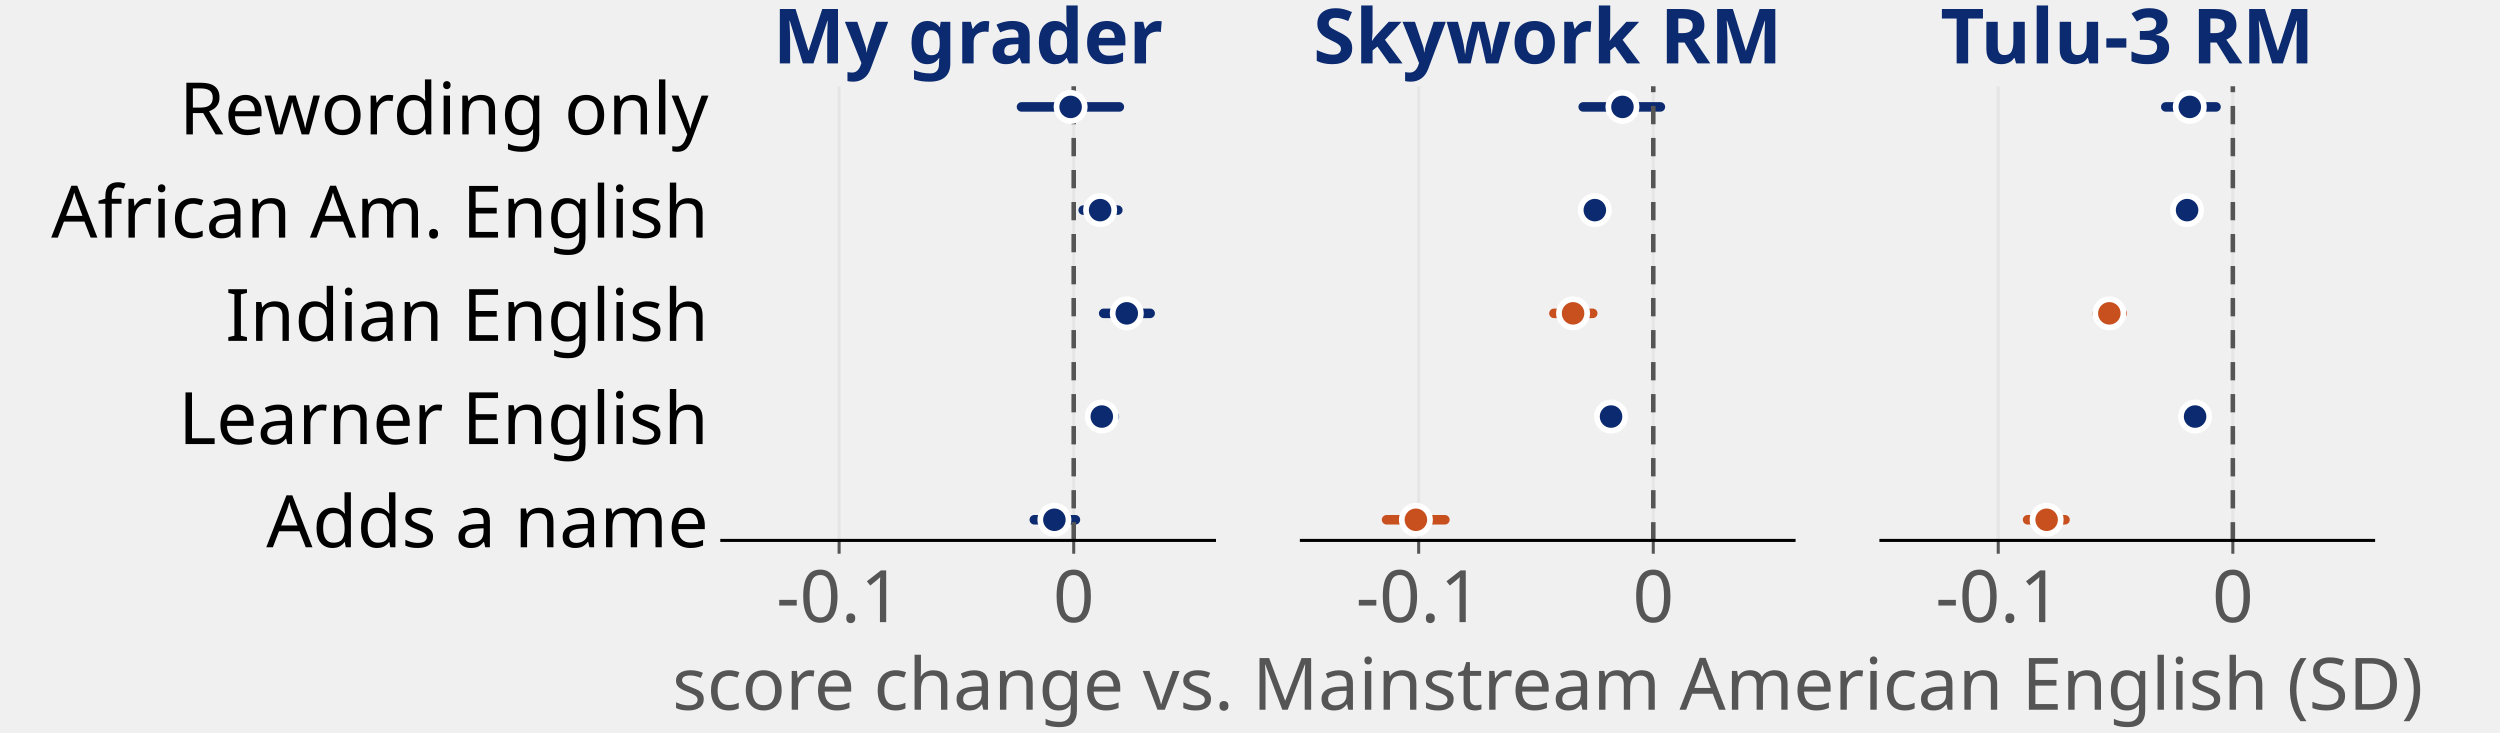
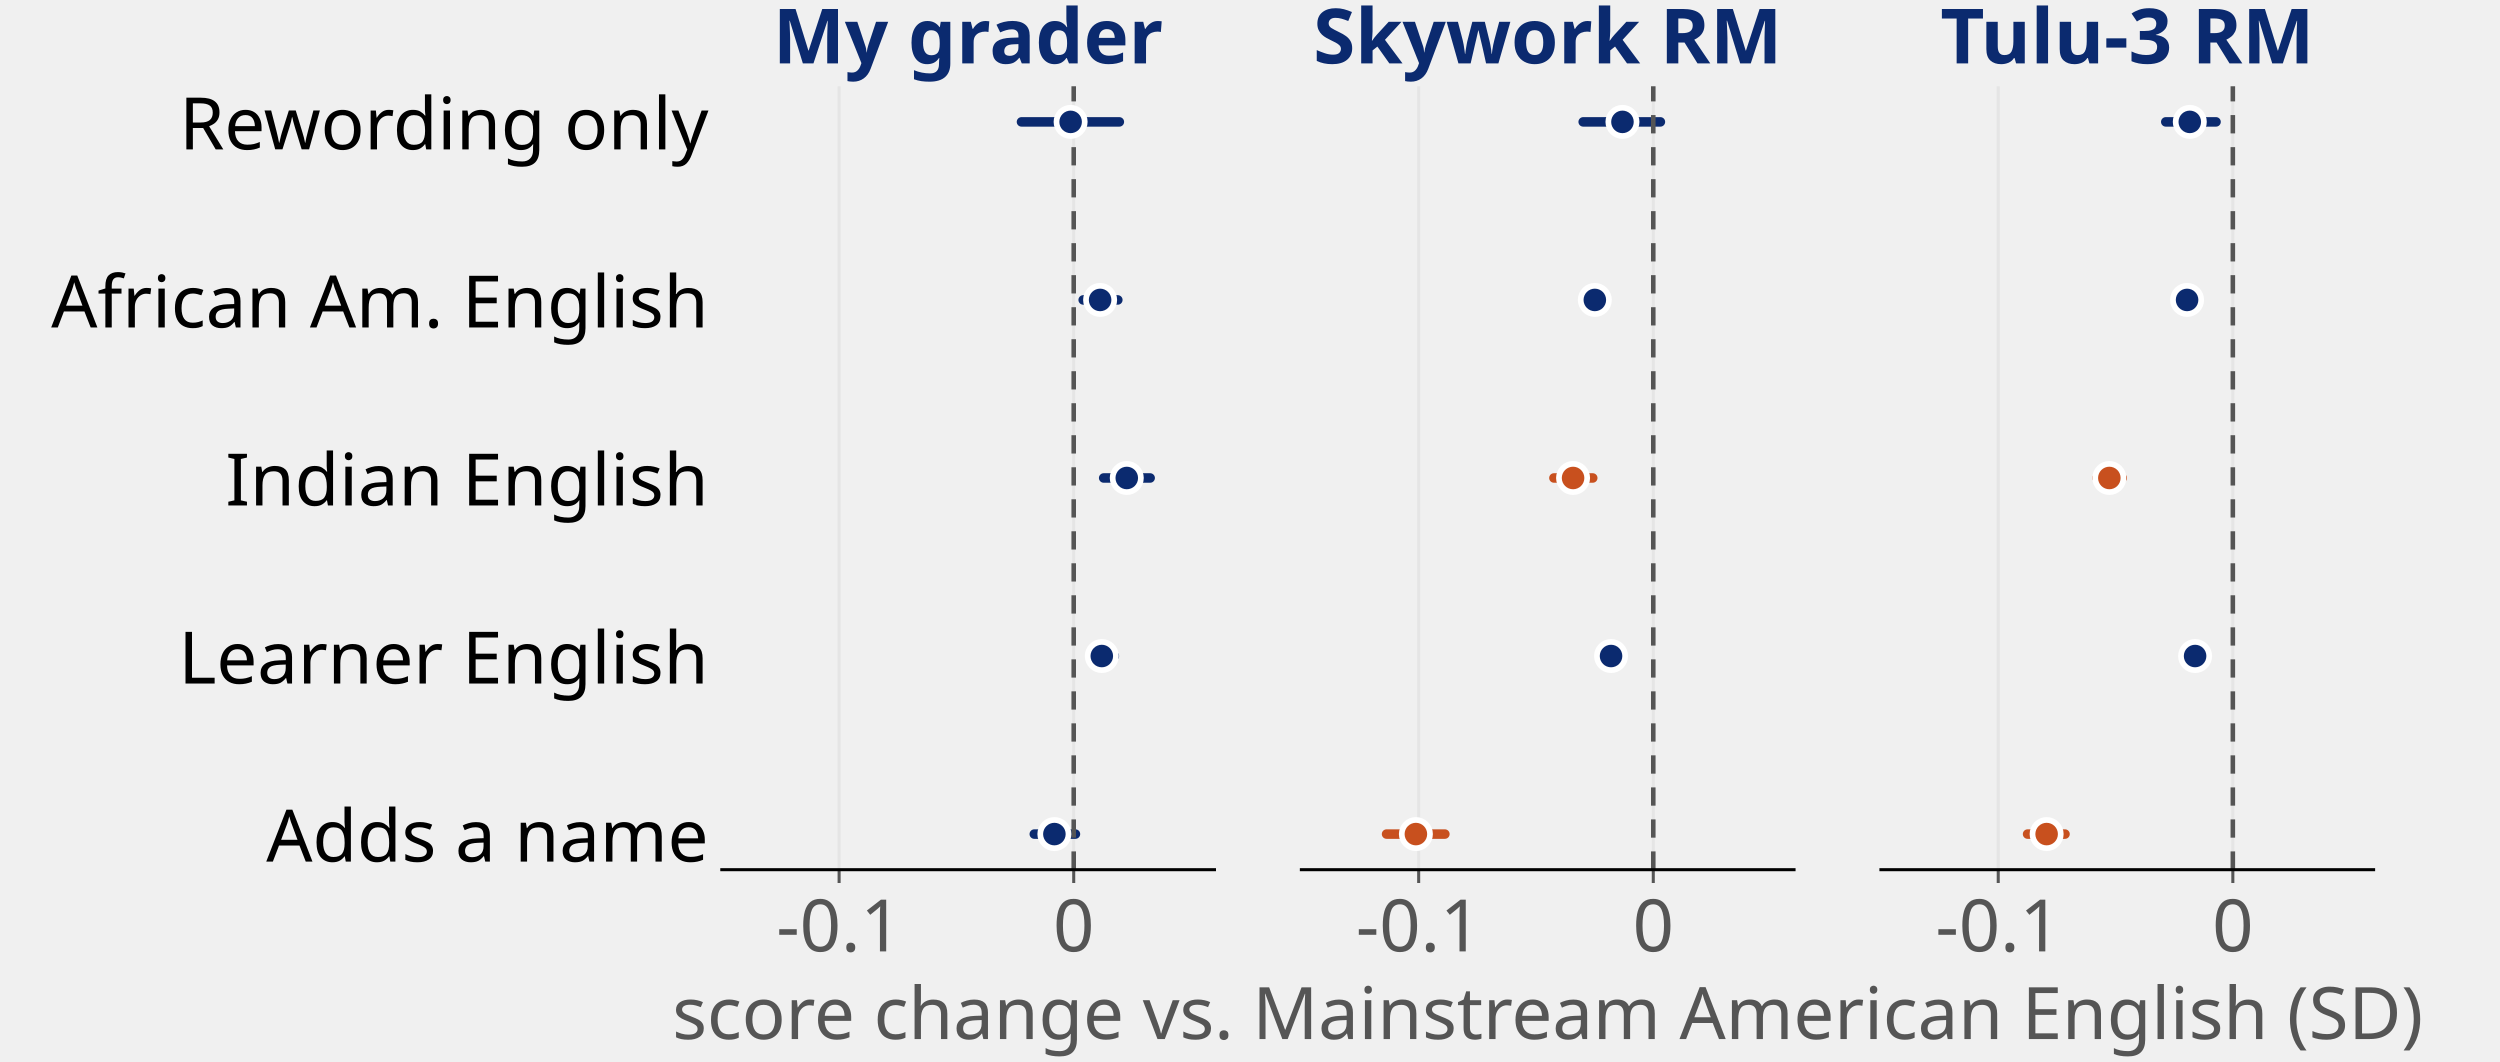
- <svg xmlns="http://www.w3.org/2000/svg" xmlns:xlink="http://www.w3.org/1999/xlink" width="655.976pt" height="192.24pt" viewBox="0 0 655.976 192.24" version="1.1">
+ <svg xmlns="http://www.w3.org/2000/svg" xmlns:xlink="http://www.w3.org/1999/xlink" width="655.976pt" height="278.64pt" viewBox="0 0 655.976 278.64" version="1.1">
  <defs>
    <style type="text/css">*{stroke-linejoin: round; stroke-linecap: butt}</style>
  </defs>
  <g id="figure_1">
    <g id="patch_1">
-       <path d="M 0 192.24  L 655.976 192.24  L 655.976 0  L 0 0  L 0 192.24  z " style="fill: none" />
+       <path d="M 0 278.64  L 655.976 278.64  L 655.976 0  L 0 0  L 0 278.64  z " style="fill: none" />
    </g>
    <g id="axes_1">
      <g id="patch_2">
-         <path d="M 189.394 141.798  L 318.666 141.798  L 318.666 22.637  L 189.394 22.637  L 189.394 141.798  z " style="fill: none" />
+         <path d="M 189.394 228.198  L 318.666 228.198  L 318.666 22.637  L 189.394 22.637  L 189.394 228.198  z " style="fill: none" />
      </g>
      <g id="matplotlib.axis_1">
        <g id="xtick_1">
          <g id="line2d_1">
-             <path d="M 220.173 141.798  L 220.173 22.637  " clip-path="url(#pa8964aa30a)" style="fill: none; stroke: #e5e5e5; stroke-width: 0.8; stroke-linecap: square" />
+             <path d="M 220.173 228.198  L 220.173 22.637  " clip-path="url(#pb6bff33a84)" style="fill: none; stroke: #e5e5e5; stroke-width: 0.8; stroke-linecap: square" />
          </g>
          <g id="line2d_2">
            <defs>
-               <path id="m670849c5fa" d="M 0 0  L 0 3.5  " style="stroke: #555555; stroke-width: 0.8" />
+               <path id="m51c8a4ea2c" d="M 0 0  L 0 3.5  " style="stroke: #555555; stroke-width: 0.8" />
            </defs>
            <g>
-               <use xlink:href="#m670849c5fa" x="220.173" y="141.798" style="fill: #555555; stroke: #555555; stroke-width: 0.8" />
+               <use xlink:href="#m51c8a4ea2c" x="220.173" y="228.198" style="fill: #555555; stroke: #555555; stroke-width: 0.8" />
            </g>
          </g>
          <g id="text_1">
-             <text style="font-size: 19px; font-family: 'Noto Sans'; text-anchor: middle; fill: #555555" x="220.173" y="163.234" transform="rotate(-0 220.1734 163.2337)">-0.1</text>
+             <text style="font-size: 19px; font-family: 'Noto Sans'; text-anchor: middle; fill: #555555" x="220.173" y="249.634" transform="rotate(-0 220.1734 249.6337)">-0.1</text>
          </g>
        </g>
        <g id="xtick_2">
          <g id="line2d_3">
-             <path d="M 281.732 141.798  L 281.732 22.637  " clip-path="url(#pa8964aa30a)" style="fill: none; stroke: #e5e5e5; stroke-width: 0.8; stroke-linecap: square" />
+             <path d="M 281.732 228.198  L 281.732 22.637  " clip-path="url(#pb6bff33a84)" style="fill: none; stroke: #e5e5e5; stroke-width: 0.8; stroke-linecap: square" />
          </g>
          <g id="line2d_4">
            <g>
-               <use xlink:href="#m670849c5fa" x="281.732" y="141.798" style="fill: #555555; stroke: #555555; stroke-width: 0.8" />
+               <use xlink:href="#m51c8a4ea2c" x="281.732" y="228.198" style="fill: #555555; stroke: #555555; stroke-width: 0.8" />
            </g>
          </g>
          <g id="text_2">
-             <text style="font-size: 19px; font-family: 'Noto Sans'; text-anchor: middle; fill: #555555" x="281.732" y="163.234" transform="rotate(-0 281.7316 163.2337)">0</text>
+             <text style="font-size: 19px; font-family: 'Noto Sans'; text-anchor: middle; fill: #555555" x="281.732" y="249.634" transform="rotate(-0 281.7316 249.6337)">0</text>
          </g>
        </g>
      </g>
      <g id="matplotlib.axis_2">
        <g id="ytick_1">
          <g id="line2d_5" />
          <g id="text_3">
-             <text style="font-size: 19px; font-family: 'Noto Sans'; text-anchor: end" x="185.894" y="35.272" transform="rotate(-0 185.8944 35.27181)">Rewording only</text>
+             <text style="font-size: 19px; font-family: 'Noto Sans'; text-anchor: end" x="185.894" y="39.199" transform="rotate(-0 185.8944 39.19908)">Rewording only</text>
          </g>
        </g>
        <g id="ytick_2">
          <g id="line2d_6" />
          <g id="text_4">
-             <text style="font-size: 19px; font-family: 'Noto Sans'; text-anchor: end" x="185.894" y="62.354" transform="rotate(-0 185.8944 62.35391)">African Am. English</text>
+             <text style="font-size: 19px; font-family: 'Noto Sans'; text-anchor: end" x="185.894" y="85.918" transform="rotate(-0 185.8944 85.91755)">African Am. English</text>
          </g>
        </g>
        <g id="ytick_3">
          <g id="line2d_7" />
          <g id="text_5">
-             <text style="font-size: 19px; font-family: 'Noto Sans'; text-anchor: end" x="185.894" y="89.436" transform="rotate(-0 185.8944 89.43602)">Indian English</text>
+             <text style="font-size: 19px; font-family: 'Noto Sans'; text-anchor: end" x="185.894" y="132.636" transform="rotate(-0 185.8944 132.636)">Indian English</text>
          </g>
        </g>
        <g id="ytick_4">
          <g id="line2d_8" />
          <g id="text_6">
-             <text style="font-size: 19px; font-family: 'Noto Sans'; text-anchor: end" x="185.894" y="116.518" transform="rotate(-0 185.8944 116.5181)">Learner English</text>
+             <text style="font-size: 19px; font-family: 'Noto Sans'; text-anchor: end" x="185.894" y="179.354" transform="rotate(-0 185.8944 179.3545)">Learner English</text>
          </g>
        </g>
        <g id="ytick_5">
          <g id="line2d_9" />
          <g id="text_7">
-             <text style="font-size: 19px; font-family: 'Noto Sans'; text-anchor: end" x="185.894" y="143.6" transform="rotate(-0 185.8944 143.6002)">Adds a name</text>
+             <text style="font-size: 19px; font-family: 'Noto Sans'; text-anchor: end" x="185.894" y="226.073" transform="rotate(-0 185.8944 226.0729)">Adds a name</text>
          </g>
        </g>
      </g>
      <g id="line2d_10">
-         <path d="M 268.031 28.053  L 293.703 28.053  " clip-path="url(#pa8964aa30a)" style="fill: none; stroke: #0b2a6f; stroke-width: 2.5; stroke-linecap: round" />
+         <path d="M 268.031 31.981  L 293.703 31.981  " clip-path="url(#pb6bff33a84)" style="fill: none; stroke: #0b2a6f; stroke-width: 2.5; stroke-linecap: round" />
      </g>
      <g id="line2d_11">
-         <path d="M 284.218 55.135  L 293.303 55.135  " clip-path="url(#pa8964aa30a)" style="fill: none; stroke: #0b2a6f; stroke-width: 2.5; stroke-linecap: round" />
+         <path d="M 284.218 78.699  L 293.303 78.699  " clip-path="url(#pb6bff33a84)" style="fill: none; stroke: #0b2a6f; stroke-width: 2.5; stroke-linecap: round" />
      </g>
      <g id="line2d_12">
-         <path d="M 289.596 82.218  L 301.788 82.218  " clip-path="url(#pa8964aa30a)" style="fill: none; stroke: #0b2a6f; stroke-width: 2.5; stroke-linecap: round" />
+         <path d="M 289.596 125.418  L 301.788 125.418  " clip-path="url(#pb6bff33a84)" style="fill: none; stroke: #0b2a6f; stroke-width: 2.5; stroke-linecap: round" />
      </g>
      <g id="line2d_13">
-         <path d="M 286.388 109.3  L 292.395 109.3  " clip-path="url(#pa8964aa30a)" style="fill: none; stroke: #0b2a6f; stroke-width: 2.5; stroke-linecap: round" />
+         <path d="M 286.388 172.136  L 292.395 172.136  " clip-path="url(#pb6bff33a84)" style="fill: none; stroke: #0b2a6f; stroke-width: 2.5; stroke-linecap: round" />
      </g>
      <g id="line2d_14">
-         <path d="M 271.392 136.382  L 282.18 136.382  " clip-path="url(#pa8964aa30a)" style="fill: none; stroke: #0b2a6f; stroke-width: 2.5; stroke-linecap: round" />
+         <path d="M 271.392 218.854  L 282.18 218.854  " clip-path="url(#pb6bff33a84)" style="fill: none; stroke: #0b2a6f; stroke-width: 2.5; stroke-linecap: round" />
      </g>
      <g id="line2d_15">
-         <path d="M 281.732 141.798  L 281.732 22.637  " clip-path="url(#pa8964aa30a)" style="fill: none; stroke-dasharray: 4.8,3.6; stroke-dashoffset: 0; stroke: #555555; stroke-width: 1.2" />
+         <path d="M 281.732 228.198  L 281.732 22.637  " clip-path="url(#pb6bff33a84)" style="fill: none; stroke-dasharray: 4.8,3.6; stroke-dashoffset: 0; stroke: #555555; stroke-width: 1.2" />
      </g>
      <g id="patch_3">
-         <path d="M 189.394 141.798  L 318.666 141.798  " style="fill: none; stroke: #000000; stroke-width: 0.8; stroke-linejoin: miter; stroke-linecap: square" />
+         <path d="M 189.394 228.198  L 318.666 228.198  " style="fill: none; stroke: #000000; stroke-width: 0.8; stroke-linejoin: miter; stroke-linecap: square" />
      </g>
      <g id="PathCollection_1">
        <defs>
-           <path id="me10fb6d2b2" d="M 0 3.708  C 0.983 3.708 1.927 3.317 2.622 2.622  C 3.317 1.927 3.708 0.983 3.708 0  C 3.708 -0.983 3.317 -1.927 2.622 -2.622  C 1.927 -3.317 0.983 -3.708 0 -3.708  C -0.983 -3.708 -1.927 -3.317 -2.622 -2.622  C -3.317 -1.927 -3.708 -0.983 -3.708 0  C -3.708 0.983 -3.317 1.927 -2.622 2.622  C -1.927 3.317 -0.983 3.708 0 3.708  z " style="stroke: #ffffff; stroke-width: 1.5" />
+           <path id="m80a5bb1466" d="M 0 3.708  C 0.983 3.708 1.927 3.317 2.622 2.622  C 3.317 1.927 3.708 0.983 3.708 0  C 3.708 -0.983 3.317 -1.927 2.622 -2.622  C 1.927 -3.317 0.983 -3.708 0 -3.708  C -0.983 -3.708 -1.927 -3.317 -2.622 -2.622  C -3.317 -1.927 -3.708 -0.983 -3.708 0  C -3.708 0.983 -3.317 1.927 -2.622 2.622  C -1.927 3.317 -0.983 3.708 0 3.708  z " style="stroke: #ffffff; stroke-width: 1.5" />
        </defs>
-         <g clip-path="url(#pa8964aa30a)">
-           <use xlink:href="#me10fb6d2b2" x="280.92" y="28.053" style="fill: #0b2a6f; stroke: #ffffff; stroke-width: 1.5" />
+         <g clip-path="url(#pb6bff33a84)">
+           <use xlink:href="#m80a5bb1466" x="280.92" y="31.981" style="fill: #0b2a6f; stroke: #ffffff; stroke-width: 1.5" />
        </g>
      </g>
      <g id="PathCollection_2">
-         <g clip-path="url(#pa8964aa30a)">
-           <use xlink:href="#me10fb6d2b2" x="288.659" y="55.135" style="fill: #0b2a6f; stroke: #ffffff; stroke-width: 1.5" />
+         <g clip-path="url(#pb6bff33a84)">
+           <use xlink:href="#m80a5bb1466" x="288.659" y="78.699" style="fill: #0b2a6f; stroke: #ffffff; stroke-width: 1.5" />
        </g>
      </g>
      <g id="PathCollection_3">
-         <g clip-path="url(#pa8964aa30a)">
-           <use xlink:href="#me10fb6d2b2" x="295.654" y="82.218" style="fill: #0b2a6f; stroke: #ffffff; stroke-width: 1.5" />
+         <g clip-path="url(#pb6bff33a84)">
+           <use xlink:href="#m80a5bb1466" x="295.654" y="125.418" style="fill: #0b2a6f; stroke: #ffffff; stroke-width: 1.5" />
        </g>
      </g>
      <g id="PathCollection_4">
-         <g clip-path="url(#pa8964aa30a)">
-           <use xlink:href="#me10fb6d2b2" x="289.101" y="109.3" style="fill: #0b2a6f; stroke: #ffffff; stroke-width: 1.5" />
+         <g clip-path="url(#pb6bff33a84)">
+           <use xlink:href="#m80a5bb1466" x="289.101" y="172.136" style="fill: #0b2a6f; stroke: #ffffff; stroke-width: 1.5" />
        </g>
      </g>
      <g id="PathCollection_5">
-         <g clip-path="url(#pa8964aa30a)">
-           <use xlink:href="#me10fb6d2b2" x="276.661" y="136.382" style="fill: #0b2a6f; stroke: #ffffff; stroke-width: 1.5" />
+         <g clip-path="url(#pb6bff33a84)">
+           <use xlink:href="#m80a5bb1466" x="276.661" y="218.854" style="fill: #0b2a6f; stroke: #ffffff; stroke-width: 1.5" />
        </g>
      </g>
      <g id="text_8">
        <text style="font-weight: 700; font-size: 20px; font-family: 'Noto Sans'; text-anchor: middle; fill: #0b2a6f" x="254.03" y="16.637" transform="rotate(-0 254.0304 16.63687)">My grader</text>
      </g>
    </g>
    <g id="axes_2">
      <g id="patch_4">
-         <path d="M 341.466 141.798  L 470.739 141.798  L 470.739 22.637  L 341.466 22.637  L 341.466 141.798  z " style="fill: none" />
+         <path d="M 341.466 228.198  L 470.739 228.198  L 470.739 22.637  L 341.466 22.637  L 341.466 228.198  z " style="fill: none" />
      </g>
      <g id="matplotlib.axis_3">
        <g id="xtick_3">
          <g id="line2d_16">
-             <path d="M 372.246 141.798  L 372.246 22.637  " clip-path="url(#pdeeed498a7)" style="fill: none; stroke: #e5e5e5; stroke-width: 0.8; stroke-linecap: square" />
+             <path d="M 372.246 228.198  L 372.246 22.637  " clip-path="url(#pa9b5986d74)" style="fill: none; stroke: #e5e5e5; stroke-width: 0.8; stroke-linecap: square" />
          </g>
          <g id="line2d_17">
            <g>
-               <use xlink:href="#m670849c5fa" x="372.246" y="141.798" style="fill: #555555; stroke: #555555; stroke-width: 0.8" />
+               <use xlink:href="#m51c8a4ea2c" x="372.246" y="228.198" style="fill: #555555; stroke: #555555; stroke-width: 0.8" />
            </g>
          </g>
          <g id="text_9">
-             <text style="font-size: 19px; font-family: 'Noto Sans'; text-anchor: middle; fill: #555555" x="372.246" y="163.234" transform="rotate(-0 372.2455 163.2337)">-0.1</text>
+             <text style="font-size: 19px; font-family: 'Noto Sans'; text-anchor: middle; fill: #555555" x="372.246" y="249.634" transform="rotate(-0 372.2455 249.6337)">-0.1</text>
          </g>
        </g>
        <g id="xtick_4">
          <g id="line2d_18">
-             <path d="M 433.804 141.798  L 433.804 22.637  " clip-path="url(#pdeeed498a7)" style="fill: none; stroke: #e5e5e5; stroke-width: 0.8; stroke-linecap: square" />
+             <path d="M 433.804 228.198  L 433.804 22.637  " clip-path="url(#pa9b5986d74)" style="fill: none; stroke: #e5e5e5; stroke-width: 0.8; stroke-linecap: square" />
          </g>
          <g id="line2d_19">
            <g>
-               <use xlink:href="#m670849c5fa" x="433.804" y="141.798" style="fill: #555555; stroke: #555555; stroke-width: 0.8" />
+               <use xlink:href="#m51c8a4ea2c" x="433.804" y="228.198" style="fill: #555555; stroke: #555555; stroke-width: 0.8" />
            </g>
          </g>
          <g id="text_10">
-             <text style="font-size: 19px; font-family: 'Noto Sans'; text-anchor: middle; fill: #555555" x="433.804" y="163.234" transform="rotate(-0 433.8037 163.2337)">0</text>
+             <text style="font-size: 19px; font-family: 'Noto Sans'; text-anchor: middle; fill: #555555" x="433.804" y="249.634" transform="rotate(-0 433.8037 249.6337)">0</text>
          </g>
        </g>
        <g id="text_11">
-           <text style="font-size: 19px; font-family: 'Noto Sans'; text-anchor: middle; fill: #555555" x="406.103" y="186.235" transform="rotate(-0 406.1025 186.2352)">score change vs. Mainstream American English (SD)</text>
+           <text style="font-size: 19px; font-family: 'Noto Sans'; text-anchor: middle; fill: #555555" x="406.103" y="272.635" transform="rotate(-0 406.1025 272.6352)">score change vs. Mainstream American English (SD)</text>
        </g>
      </g>
      <g id="matplotlib.axis_4">
        <g id="ytick_6">
          <g id="line2d_20" />
        </g>
        <g id="ytick_7">
          <g id="line2d_21" />
        </g>
        <g id="ytick_8">
          <g id="line2d_22" />
        </g>
        <g id="ytick_9">
          <g id="line2d_23" />
        </g>
        <g id="ytick_10">
          <g id="line2d_24" />
        </g>
      </g>
      <g id="line2d_25">
-         <path d="M 415.415 28.053  L 435.669 28.053  " clip-path="url(#pdeeed498a7)" style="fill: none; stroke: #0b2a6f; stroke-width: 2.5; stroke-linecap: round" />
+         <path d="M 415.415 31.981  L 435.669 31.981  " clip-path="url(#pa9b5986d74)" style="fill: none; stroke: #0b2a6f; stroke-width: 2.5; stroke-linecap: round" />
      </g>
      <g id="line2d_26">
-         <path d="M 415.664 55.135  L 421.08 55.135  " clip-path="url(#pdeeed498a7)" style="fill: none; stroke: #0b2a6f; stroke-width: 2.5; stroke-linecap: round" />
+         <path d="M 415.664 78.699  L 421.08 78.699  " clip-path="url(#pa9b5986d74)" style="fill: none; stroke: #0b2a6f; stroke-width: 2.5; stroke-linecap: round" />
      </g>
      <g id="line2d_27">
-         <path d="M 407.734 82.218  L 417.917 82.218  " clip-path="url(#pdeeed498a7)" style="fill: none; stroke: #c8501e; stroke-width: 2.5; stroke-linecap: round" />
+         <path d="M 407.734 125.418  L 417.917 125.418  " clip-path="url(#pa9b5986d74)" style="fill: none; stroke: #c8501e; stroke-width: 2.5; stroke-linecap: round" />
      </g>
      <g id="line2d_28">
-         <path d="M 419.939 109.3  L 425.52 109.3  " clip-path="url(#pdeeed498a7)" style="fill: none; stroke: #0b2a6f; stroke-width: 2.5; stroke-linecap: round" />
+         <path d="M 419.939 172.136  L 425.52 172.136  " clip-path="url(#pa9b5986d74)" style="fill: none; stroke: #0b2a6f; stroke-width: 2.5; stroke-linecap: round" />
      </g>
      <g id="line2d_29">
-         <path d="M 363.823 136.382  L 379.118 136.382  " clip-path="url(#pdeeed498a7)" style="fill: none; stroke: #c8501e; stroke-width: 2.5; stroke-linecap: round" />
+         <path d="M 363.823 218.854  L 379.118 218.854  " clip-path="url(#pa9b5986d74)" style="fill: none; stroke: #c8501e; stroke-width: 2.5; stroke-linecap: round" />
      </g>
      <g id="line2d_30">
-         <path d="M 433.804 141.798  L 433.804 22.637  " clip-path="url(#pdeeed498a7)" style="fill: none; stroke-dasharray: 4.8,3.6; stroke-dashoffset: 0; stroke: #555555; stroke-width: 1.2" />
+         <path d="M 433.804 228.198  L 433.804 22.637  " clip-path="url(#pa9b5986d74)" style="fill: none; stroke-dasharray: 4.8,3.6; stroke-dashoffset: 0; stroke: #555555; stroke-width: 1.2" />
      </g>
      <g id="patch_5">
-         <path d="M 341.466 141.798  L 470.739 141.798  " style="fill: none; stroke: #000000; stroke-width: 0.8; stroke-linejoin: miter; stroke-linecap: square" />
+         <path d="M 341.466 228.198  L 470.739 228.198  " style="fill: none; stroke: #000000; stroke-width: 0.8; stroke-linejoin: miter; stroke-linecap: square" />
      </g>
      <g id="PathCollection_6">
-         <g clip-path="url(#pdeeed498a7)">
-           <use xlink:href="#me10fb6d2b2" x="425.717" y="28.053" style="fill: #0b2a6f; stroke: #ffffff; stroke-width: 1.5" />
+         <g clip-path="url(#pa9b5986d74)">
+           <use xlink:href="#m80a5bb1466" x="425.717" y="31.981" style="fill: #0b2a6f; stroke: #ffffff; stroke-width: 1.5" />
        </g>
      </g>
      <g id="PathCollection_7">
-         <g clip-path="url(#pdeeed498a7)">
-           <use xlink:href="#me10fb6d2b2" x="418.468" y="55.135" style="fill: #0b2a6f; stroke: #ffffff; stroke-width: 1.5" />
+         <g clip-path="url(#pa9b5986d74)">
+           <use xlink:href="#m80a5bb1466" x="418.468" y="78.699" style="fill: #0b2a6f; stroke: #ffffff; stroke-width: 1.5" />
        </g>
      </g>
      <g id="PathCollection_8">
        <defs>
-           <path id="m47907e2ca6" d="M 0 3.708  C 0.983 3.708 1.927 3.317 2.622 2.622  C 3.317 1.927 3.708 0.983 3.708 0  C 3.708 -0.983 3.317 -1.927 2.622 -2.622  C 1.927 -3.317 0.983 -3.708 0 -3.708  C -0.983 -3.708 -1.927 -3.317 -2.622 -2.622  C -3.317 -1.927 -3.708 -0.983 -3.708 0  C -3.708 0.983 -3.317 1.927 -2.622 2.622  C -1.927 3.317 -0.983 3.708 0 3.708  z " style="stroke: #ffffff; stroke-width: 1.5" />
+           <path id="meed59971f8" d="M 0 3.708  C 0.983 3.708 1.927 3.317 2.622 2.622  C 3.317 1.927 3.708 0.983 3.708 0  C 3.708 -0.983 3.317 -1.927 2.622 -2.622  C 1.927 -3.317 0.983 -3.708 0 -3.708  C -0.983 -3.708 -1.927 -3.317 -2.622 -2.622  C -3.317 -1.927 -3.708 -0.983 -3.708 0  C -3.708 0.983 -3.317 1.927 -2.622 2.622  C -1.927 3.317 -0.983 3.708 0 3.708  z " style="stroke: #ffffff; stroke-width: 1.5" />
        </defs>
-         <g clip-path="url(#pdeeed498a7)">
-           <use xlink:href="#m47907e2ca6" x="412.759" y="82.218" style="fill: #c8501e; stroke: #ffffff; stroke-width: 1.5" />
+         <g clip-path="url(#pa9b5986d74)">
+           <use xlink:href="#meed59971f8" x="412.759" y="125.418" style="fill: #c8501e; stroke: #ffffff; stroke-width: 1.5" />
        </g>
      </g>
      <g id="PathCollection_9">
-         <g clip-path="url(#pdeeed498a7)">
-           <use xlink:href="#me10fb6d2b2" x="422.724" y="109.3" style="fill: #0b2a6f; stroke: #ffffff; stroke-width: 1.5" />
+         <g clip-path="url(#pa9b5986d74)">
+           <use xlink:href="#m80a5bb1466" x="422.724" y="172.136" style="fill: #0b2a6f; stroke: #ffffff; stroke-width: 1.5" />
        </g>
      </g>
      <g id="PathCollection_10">
-         <g clip-path="url(#pdeeed498a7)">
-           <use xlink:href="#m47907e2ca6" x="371.515" y="136.382" style="fill: #c8501e; stroke: #ffffff; stroke-width: 1.5" />
+         <g clip-path="url(#pa9b5986d74)">
+           <use xlink:href="#meed59971f8" x="371.515" y="218.854" style="fill: #c8501e; stroke: #ffffff; stroke-width: 1.5" />
        </g>
      </g>
      <g id="text_12">
        <text style="font-weight: 700; font-size: 20px; font-family: 'Noto Sans'; text-anchor: middle; fill: #0b2a6f" x="406.103" y="16.637" transform="rotate(-0 406.1025 16.63687)">Skywork RM</text>
      </g>
    </g>
    <g id="axes_3">
      <g id="patch_6">
-         <path d="M 493.539 141.798  L 622.811 141.798  L 622.811 22.637  L 493.539 22.637  L 493.539 141.798  z " style="fill: none" />
+         <path d="M 493.539 228.198  L 622.811 228.198  L 622.811 22.637  L 493.539 22.637  L 493.539 228.198  z " style="fill: none" />
      </g>
      <g id="matplotlib.axis_5">
        <g id="xtick_5">
          <g id="line2d_31">
-             <path d="M 524.318 141.798  L 524.318 22.637  " clip-path="url(#p4abcd48f4c)" style="fill: none; stroke: #e5e5e5; stroke-width: 0.8; stroke-linecap: square" />
+             <path d="M 524.318 228.198  L 524.318 22.637  " clip-path="url(#p9ecfb46815)" style="fill: none; stroke: #e5e5e5; stroke-width: 0.8; stroke-linecap: square" />
          </g>
          <g id="line2d_32">
            <g>
-               <use xlink:href="#m670849c5fa" x="524.318" y="141.798" style="fill: #555555; stroke: #555555; stroke-width: 0.8" />
+               <use xlink:href="#m51c8a4ea2c" x="524.318" y="228.198" style="fill: #555555; stroke: #555555; stroke-width: 0.8" />
            </g>
          </g>
          <g id="text_13">
-             <text style="font-size: 19px; font-family: 'Noto Sans'; text-anchor: middle; fill: #555555" x="524.318" y="163.234" transform="rotate(-0 524.3176 163.2337)">-0.1</text>
+             <text style="font-size: 19px; font-family: 'Noto Sans'; text-anchor: middle; fill: #555555" x="524.318" y="249.634" transform="rotate(-0 524.3176 249.6337)">-0.1</text>
          </g>
        </g>
        <g id="xtick_6">
          <g id="line2d_33">
-             <path d="M 585.876 141.798  L 585.876 22.637  " clip-path="url(#p4abcd48f4c)" style="fill: none; stroke: #e5e5e5; stroke-width: 0.8; stroke-linecap: square" />
+             <path d="M 585.876 228.198  L 585.876 22.637  " clip-path="url(#p9ecfb46815)" style="fill: none; stroke: #e5e5e5; stroke-width: 0.8; stroke-linecap: square" />
          </g>
          <g id="line2d_34">
            <g>
-               <use xlink:href="#m670849c5fa" x="585.876" y="141.798" style="fill: #555555; stroke: #555555; stroke-width: 0.8" />
+               <use xlink:href="#m51c8a4ea2c" x="585.876" y="228.198" style="fill: #555555; stroke: #555555; stroke-width: 0.8" />
            </g>
          </g>
          <g id="text_14">
-             <text style="font-size: 19px; font-family: 'Noto Sans'; text-anchor: middle; fill: #555555" x="585.876" y="163.234" transform="rotate(-0 585.8757 163.2337)">0</text>
+             <text style="font-size: 19px; font-family: 'Noto Sans'; text-anchor: middle; fill: #555555" x="585.876" y="249.634" transform="rotate(-0 585.8757 249.6337)">0</text>
          </g>
        </g>
      </g>
      <g id="matplotlib.axis_6">
        <g id="ytick_11">
          <g id="line2d_35" />
        </g>
        <g id="ytick_12">
          <g id="line2d_36" />
        </g>
        <g id="ytick_13">
          <g id="line2d_37" />
        </g>
        <g id="ytick_14">
          <g id="line2d_38" />
        </g>
        <g id="ytick_15">
          <g id="line2d_39" />
        </g>
      </g>
      <g id="line2d_40">
-         <path d="M 568.279 28.053  L 581.463 28.053  " clip-path="url(#p4abcd48f4c)" style="fill: none; stroke: #0b2a6f; stroke-width: 2.5; stroke-linecap: round" />
+         <path d="M 568.279 31.981  L 581.463 31.981  " clip-path="url(#p9ecfb46815)" style="fill: none; stroke: #0b2a6f; stroke-width: 2.5; stroke-linecap: round" />
      </g>
      <g id="line2d_41">
-         <path d="M 571.725 55.135  L 576.079 55.135  " clip-path="url(#p4abcd48f4c)" style="fill: none; stroke: #0b2a6f; stroke-width: 2.5; stroke-linecap: round" />
+         <path d="M 571.725 78.699  L 576.079 78.699  " clip-path="url(#p9ecfb46815)" style="fill: none; stroke: #0b2a6f; stroke-width: 2.5; stroke-linecap: round" />
      </g>
      <g id="line2d_42">
-         <path d="M 550.252 82.218  L 556.849 82.218  " clip-path="url(#p4abcd48f4c)" style="fill: none; stroke: #c8501e; stroke-width: 2.5; stroke-linecap: round" />
+         <path d="M 550.252 125.418  L 556.849 125.418  " clip-path="url(#p9ecfb46815)" style="fill: none; stroke: #c8501e; stroke-width: 2.5; stroke-linecap: round" />
      </g>
      <g id="line2d_43">
-         <path d="M 574.399 109.3  L 577.479 109.3  " clip-path="url(#p4abcd48f4c)" style="fill: none; stroke: #0b2a6f; stroke-width: 2.5; stroke-linecap: round" />
+         <path d="M 574.399 172.136  L 577.479 172.136  " clip-path="url(#p9ecfb46815)" style="fill: none; stroke: #0b2a6f; stroke-width: 2.5; stroke-linecap: round" />
      </g>
      <g id="line2d_44">
-         <path d="M 532.02 136.382  L 541.835 136.382  " clip-path="url(#p4abcd48f4c)" style="fill: none; stroke: #c8501e; stroke-width: 2.5; stroke-linecap: round" />
+         <path d="M 532.02 218.854  L 541.835 218.854  " clip-path="url(#p9ecfb46815)" style="fill: none; stroke: #c8501e; stroke-width: 2.5; stroke-linecap: round" />
      </g>
      <g id="line2d_45">
-         <path d="M 585.876 141.798  L 585.876 22.637  " clip-path="url(#p4abcd48f4c)" style="fill: none; stroke-dasharray: 4.8,3.6; stroke-dashoffset: 0; stroke: #555555; stroke-width: 1.2" />
+         <path d="M 585.876 228.198  L 585.876 22.637  " clip-path="url(#p9ecfb46815)" style="fill: none; stroke-dasharray: 4.8,3.6; stroke-dashoffset: 0; stroke: #555555; stroke-width: 1.2" />
      </g>
      <g id="patch_7">
-         <path d="M 493.539 141.798  L 622.811 141.798  " style="fill: none; stroke: #000000; stroke-width: 0.8; stroke-linejoin: miter; stroke-linecap: square" />
+         <path d="M 493.539 228.198  L 622.811 228.198  " style="fill: none; stroke: #000000; stroke-width: 0.8; stroke-linejoin: miter; stroke-linecap: square" />
      </g>
      <g id="PathCollection_11">
-         <g clip-path="url(#p4abcd48f4c)">
-           <use xlink:href="#me10fb6d2b2" x="574.58" y="28.053" style="fill: #0b2a6f; stroke: #ffffff; stroke-width: 1.5" />
+         <g clip-path="url(#p9ecfb46815)">
+           <use xlink:href="#m80a5bb1466" x="574.58" y="31.981" style="fill: #0b2a6f; stroke: #ffffff; stroke-width: 1.5" />
        </g>
      </g>
      <g id="PathCollection_12">
-         <g clip-path="url(#p4abcd48f4c)">
-           <use xlink:href="#me10fb6d2b2" x="573.868" y="55.135" style="fill: #0b2a6f; stroke: #ffffff; stroke-width: 1.5" />
+         <g clip-path="url(#p9ecfb46815)">
+           <use xlink:href="#m80a5bb1466" x="573.868" y="78.699" style="fill: #0b2a6f; stroke: #ffffff; stroke-width: 1.5" />
        </g>
      </g>
      <g id="PathCollection_13">
-         <g clip-path="url(#p4abcd48f4c)">
-           <use xlink:href="#m47907e2ca6" x="553.471" y="82.218" style="fill: #c8501e; stroke: #ffffff; stroke-width: 1.5" />
+         <g clip-path="url(#p9ecfb46815)">
+           <use xlink:href="#meed59971f8" x="553.471" y="125.418" style="fill: #c8501e; stroke: #ffffff; stroke-width: 1.5" />
        </g>
      </g>
      <g id="PathCollection_14">
-         <g clip-path="url(#p4abcd48f4c)">
-           <use xlink:href="#me10fb6d2b2" x="575.973" y="109.3" style="fill: #0b2a6f; stroke: #ffffff; stroke-width: 1.5" />
+         <g clip-path="url(#p9ecfb46815)">
+           <use xlink:href="#m80a5bb1466" x="575.973" y="172.136" style="fill: #0b2a6f; stroke: #ffffff; stroke-width: 1.5" />
        </g>
      </g>
      <g id="PathCollection_15">
-         <g clip-path="url(#p4abcd48f4c)">
-           <use xlink:href="#m47907e2ca6" x="537.015" y="136.382" style="fill: #c8501e; stroke: #ffffff; stroke-width: 1.5" />
+         <g clip-path="url(#p9ecfb46815)">
+           <use xlink:href="#meed59971f8" x="537.015" y="218.854" style="fill: #c8501e; stroke: #ffffff; stroke-width: 1.5" />
        </g>
      </g>
      <g id="text_15">
        <text style="font-weight: 700; font-size: 20px; font-family: 'Noto Sans'; text-anchor: middle; fill: #0b2a6f" x="558.175" y="16.637" transform="rotate(-0 558.1746 16.63687)">Tulu-3 RM</text>
      </g>
    </g>
  </g>
  <defs>
-     <clipPath id="pa8964aa30a">
-       <rect x="189.394" y="22.637" width="129.272" height="119.161" />
+     <clipPath id="pb6bff33a84">
+       <rect x="189.394" y="22.637" width="129.272" height="205.561" />
    </clipPath>
-     <clipPath id="pdeeed498a7">
-       <rect x="341.466" y="22.637" width="129.272" height="119.161" />
+     <clipPath id="pa9b5986d74">
+       <rect x="341.466" y="22.637" width="129.272" height="205.561" />
    </clipPath>
-     <clipPath id="p4abcd48f4c">
-       <rect x="493.539" y="22.637" width="129.272" height="119.161" />
+     <clipPath id="p9ecfb46815">
+       <rect x="493.539" y="22.637" width="129.272" height="205.561" />
    </clipPath>
  </defs>
</svg>
